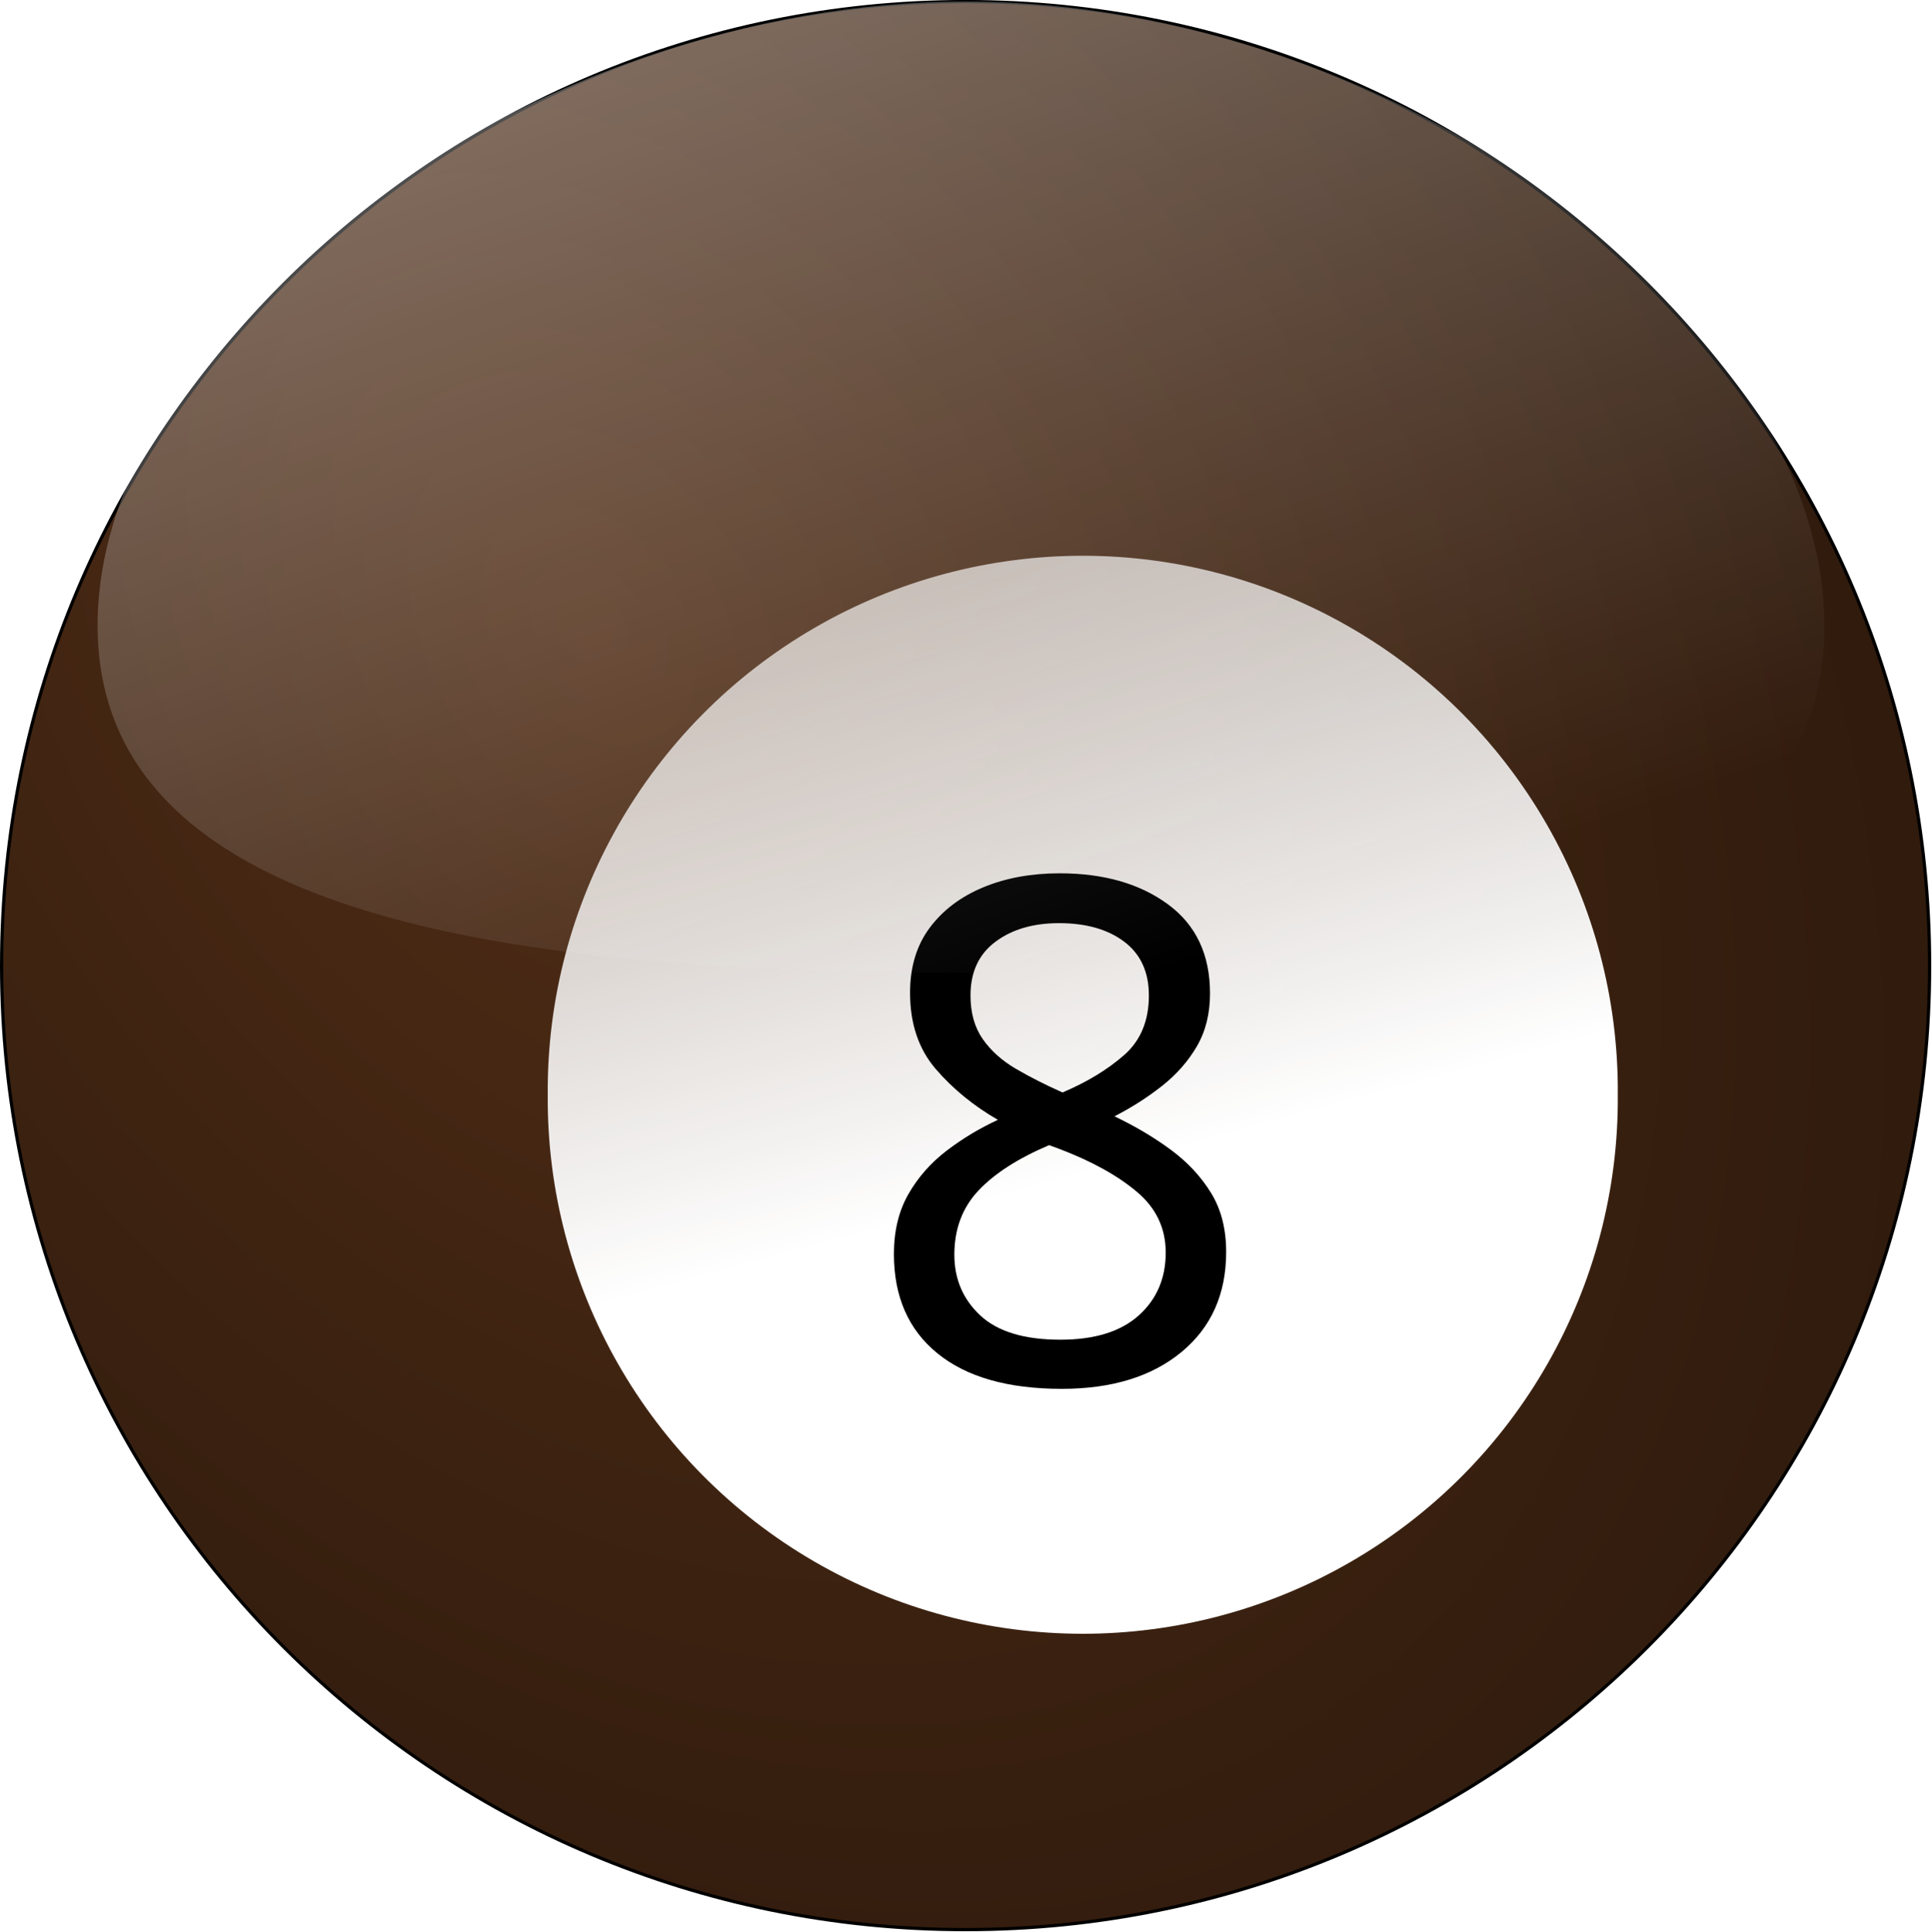
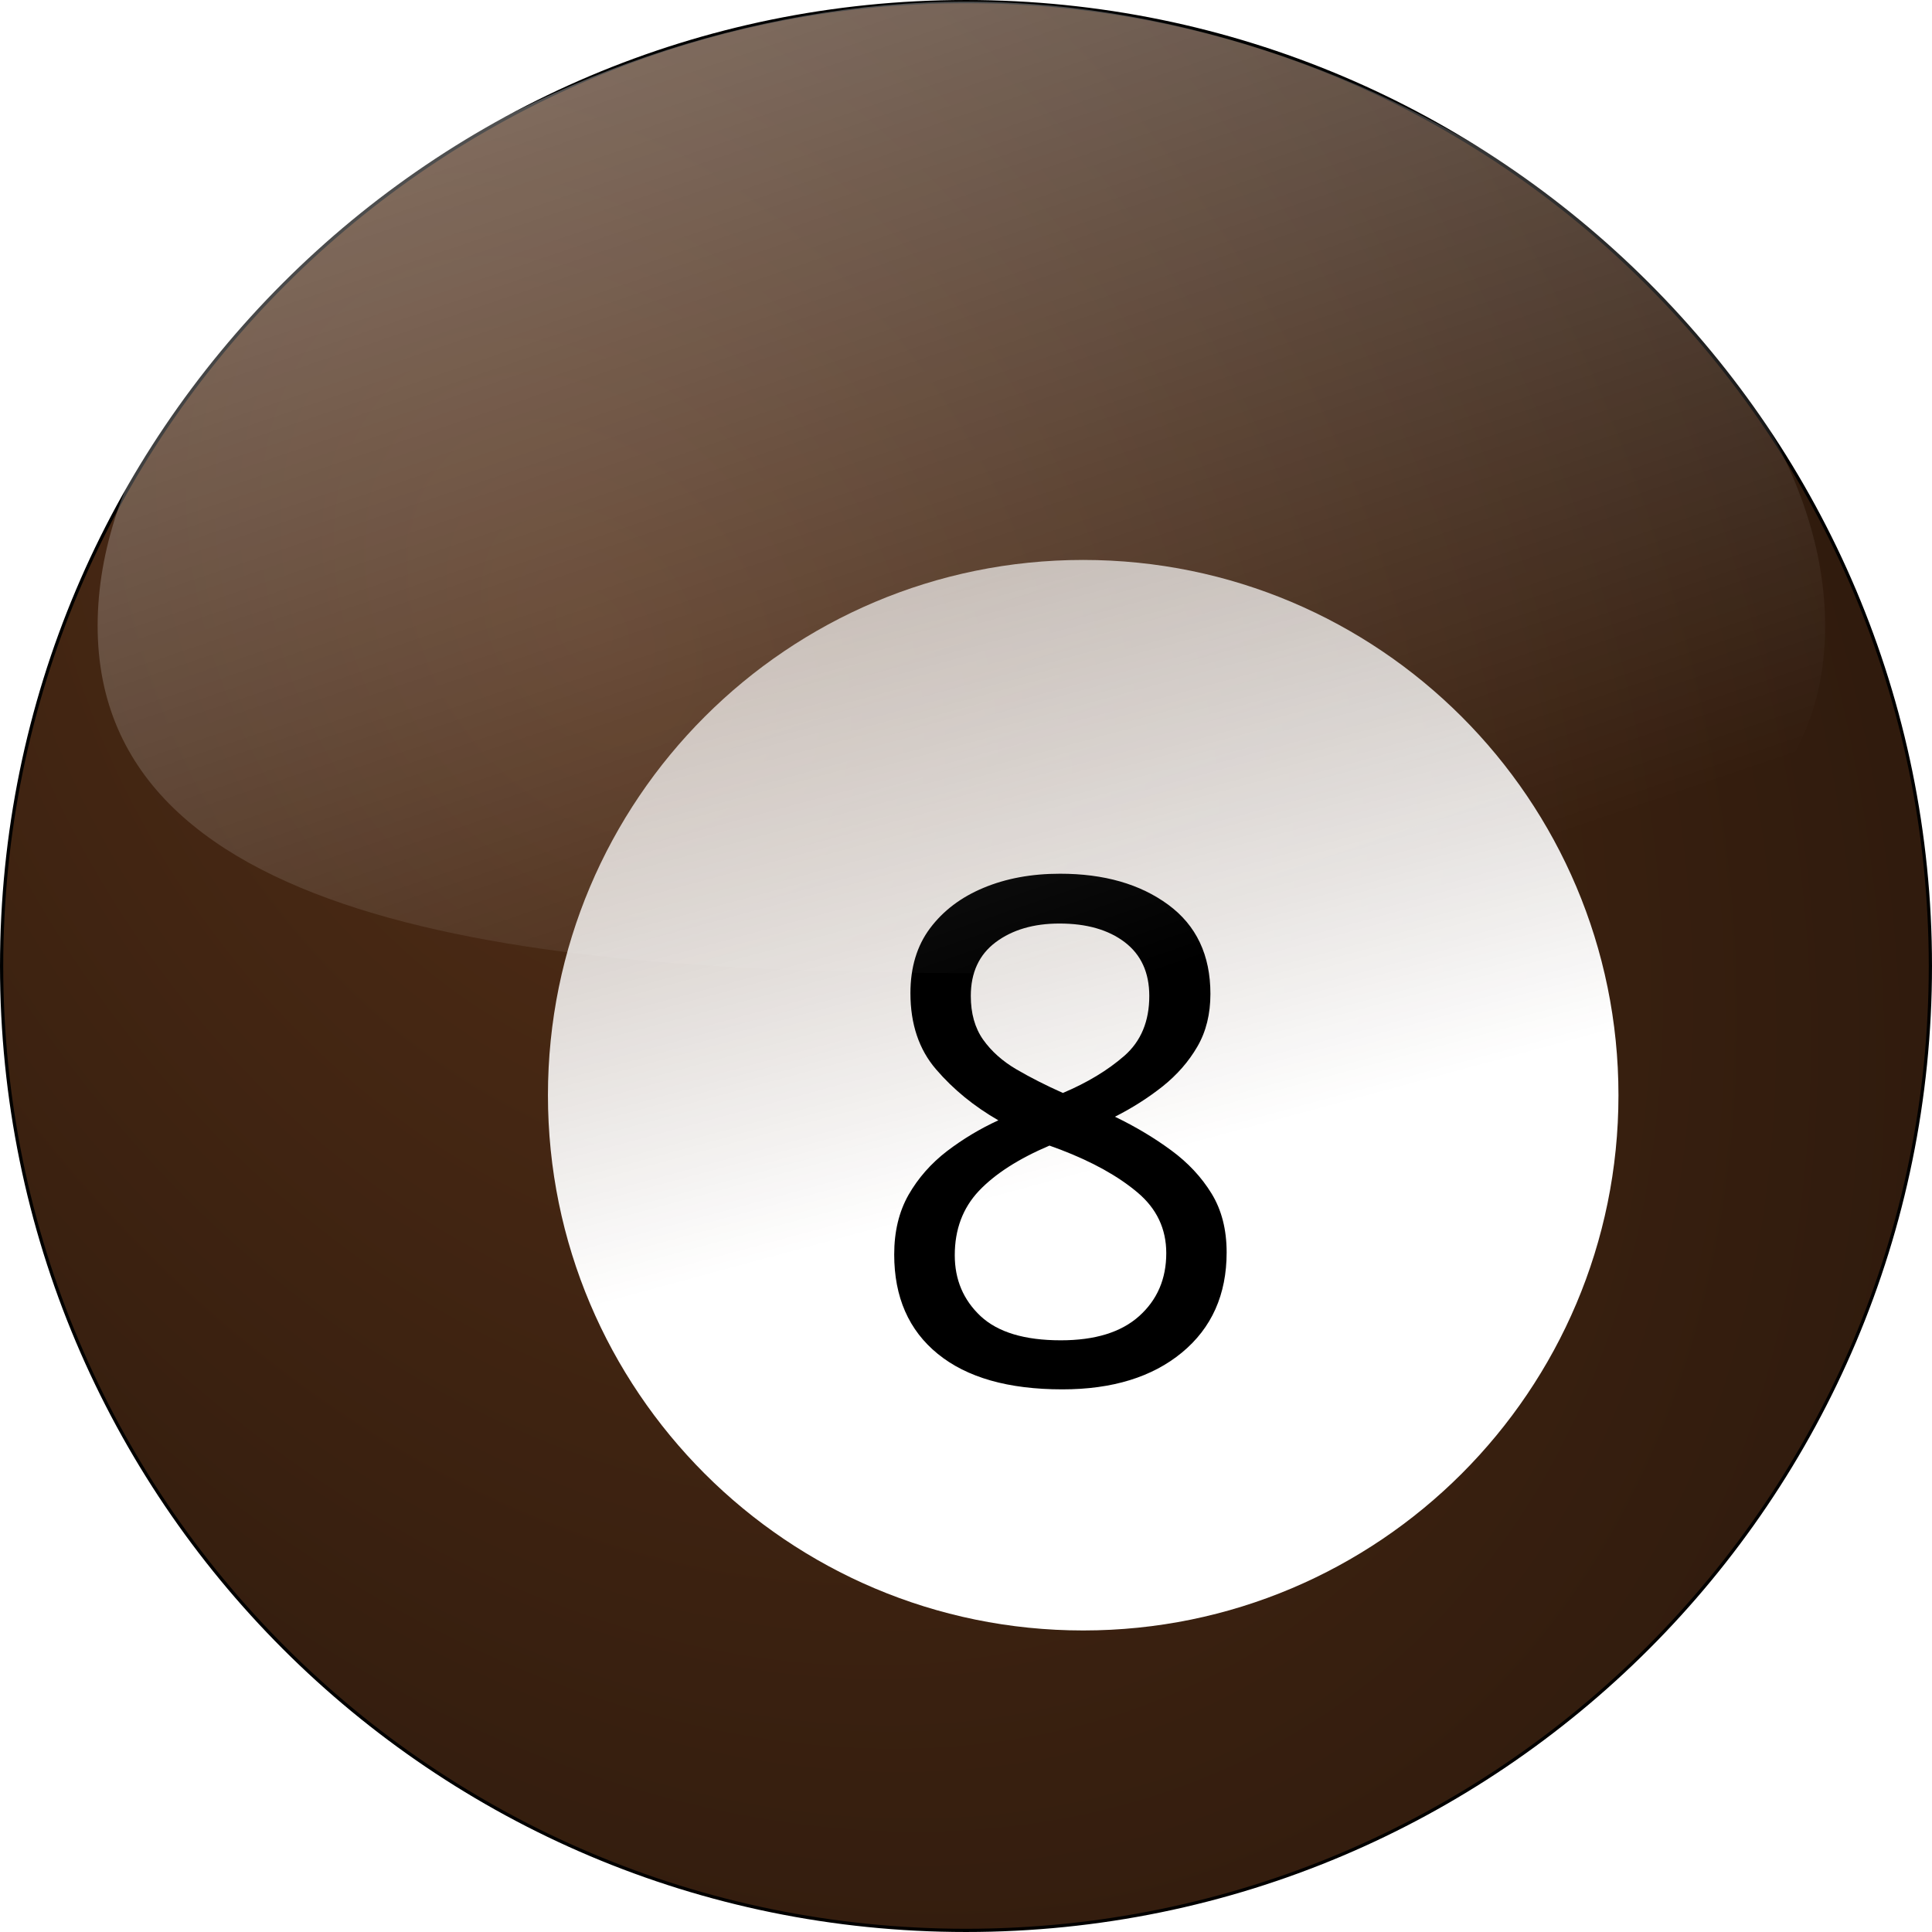
- <svg xmlns="http://www.w3.org/2000/svg" xmlns:xlink="http://www.w3.org/1999/xlink" id="svg2" viewBox="0 0 598.14 598.14" version="1.1">
+ <svg xmlns="http://www.w3.org/2000/svg" xmlns:xlink="http://www.w3.org/1999/xlink" id="svg2" viewBox="0 0 160 160" version="1.1" width="160" height="160">
  <defs id="defs4">
    <linearGradient id="linearGradient3787">
      <stop id="stop3789" style="stop-color:#ffffff" offset="0" />
      <stop id="stop3791" style="stop-color:#ffffff;stop-opacity:0" offset="1" />
    </linearGradient>
-     <radialGradient id="radialGradient3779" gradientUnits="userSpaceOnUse" cy="511.2" cx="223.33" gradientTransform="matrix(-2.4818 1.7063 -2.3828 -3.4659 2035.2 1825.9)" r="299.07">
+     <radialGradient id="radialGradient3779" gradientUnits="userSpaceOnUse" cy="511.2" cx="223.33" gradientTransform="matrix(-0.6638682,0.4564261,-0.6373863,-0.9271097,591.2102,1071.254)" r="299.07">
      <stop id="stop3775" style="stop-color:#502d16" offset="0" />
      <stop id="stop3777" style="stop-color:#000000" offset="1" />
    </radialGradient>
-     <linearGradient id="linearGradient3793" y2="520.93" xlink:href="#linearGradient3787" gradientUnits="userSpaceOnUse" x2="397.14" y1="-436.21" x1="71.429" />
-     <linearGradient id="linearGradient3797" y2="113.74" xlink:href="#linearGradient3787" gradientUnits="userSpaceOnUse" x2="278.92" y1="706.45" x1="439.7" />
+     <linearGradient id="linearGradient3793" y2="520.93" xlink:href="#linearGradient3787" gradientUnits="userSpaceOnUse" x2="397.14" y1="-436.21" x1="71.429" gradientTransform="matrix(0.2674946,0,0,0.2674946,49.86236,591.2424)" />
+     <linearGradient id="linearGradient3797" y2="113.74" xlink:href="#linearGradient3787" gradientUnits="userSpaceOnUse" x2="278.92" y1="706.45" x1="439.7" gradientTransform="matrix(0.242417,0,0,0.242417,50.42123,573.4727)" />
  </defs>
-   <g id="layer1" transform="translate(-68.071 -209.01)">
-     <path id="path2985" style="fill-rule:evenodd;stroke:#000000;stroke-width:1px;fill:url(#radialGradient3779)" d="m677.14 539.51c0 164.9-133.67 298.57-298.57 298.57s-298.57-133.68-298.57-298.57c0-164.9 133.67-298.58 298.57-298.58s298.57 133.67 298.57 298.57z" transform="translate(-11.429 -31.429)" />
-     <path id="path2991" style="fill:url(#linearGradient3797)" d="m625.71 678.08a182.86 182.86 0 1 1 -365.71 0 182.86 182.86 0 1 1 365.71 0z" transform="matrix(.90625 0 0 .90625 2.0893 -66.43)" />
-     <text id="text2993" style="font-size:217.54px;font-family:Sans;letter-spacing:0px;line-height:125%;word-spacing:0px;fill:#000000" xml:space="preserve" y="636.991" x="334.277">
-       <tspan id="tspan2995" x="334.277" y="636.991">8</tspan>
+   <g id="layer1" transform="translate(-68.071,-647.15)">
+     <circle id="path2985" style="fill:url(#radialGradient3779);fill-rule:evenodd;stroke:#000000;stroke-width:0.267px" cx="148.071" cy="727.15" r="79.866" />
+     <circle id="path2991" style="fill:url(#linearGradient3797);stroke-width:0.242" cx="157.777" cy="737.85" r="44.328" />
+     <text id="text2993" style="font-size:3.21px;line-height:0%;font-family:sans-serif;letter-spacing:0px;word-spacing:0px;fill:#000000;stroke-width:0.267" xml:space="preserve" y="761.634" x="139.28">
+       <tspan id="tspan2995" x="139.28" y="761.634" style="font-size:58.191px;line-height:1.25;font-family:sans-serif;stroke-width:0.267">8</tspan>
    </text>
-     <path id="path3784" style="fill-rule:evenodd;stroke-width:0;fill:url(#linearGradient3793)" d="m633.13 402.75c0 94.1-128.91 107.53-263.19 107.53s-271.64-13.426-271.64-107.53c0-94.1 134.57-193.24 268.84-193.24 134.28 0 265.98 99.14 265.98 193.24z" />
+     <path id="path3784" style="fill:url(#linearGradient3793);fill-rule:evenodd;stroke-width:0" d="m 219.221,698.976 c 0,25.171 -34.483,28.764 -70.402,28.764 -35.919,0 -72.662,-3.591 -72.662,-28.764 0,-25.171 35.997,-51.691 71.913,-51.691 35.919,0 71.148,26.519 71.148,51.691 z" />
  </g>
</svg>
